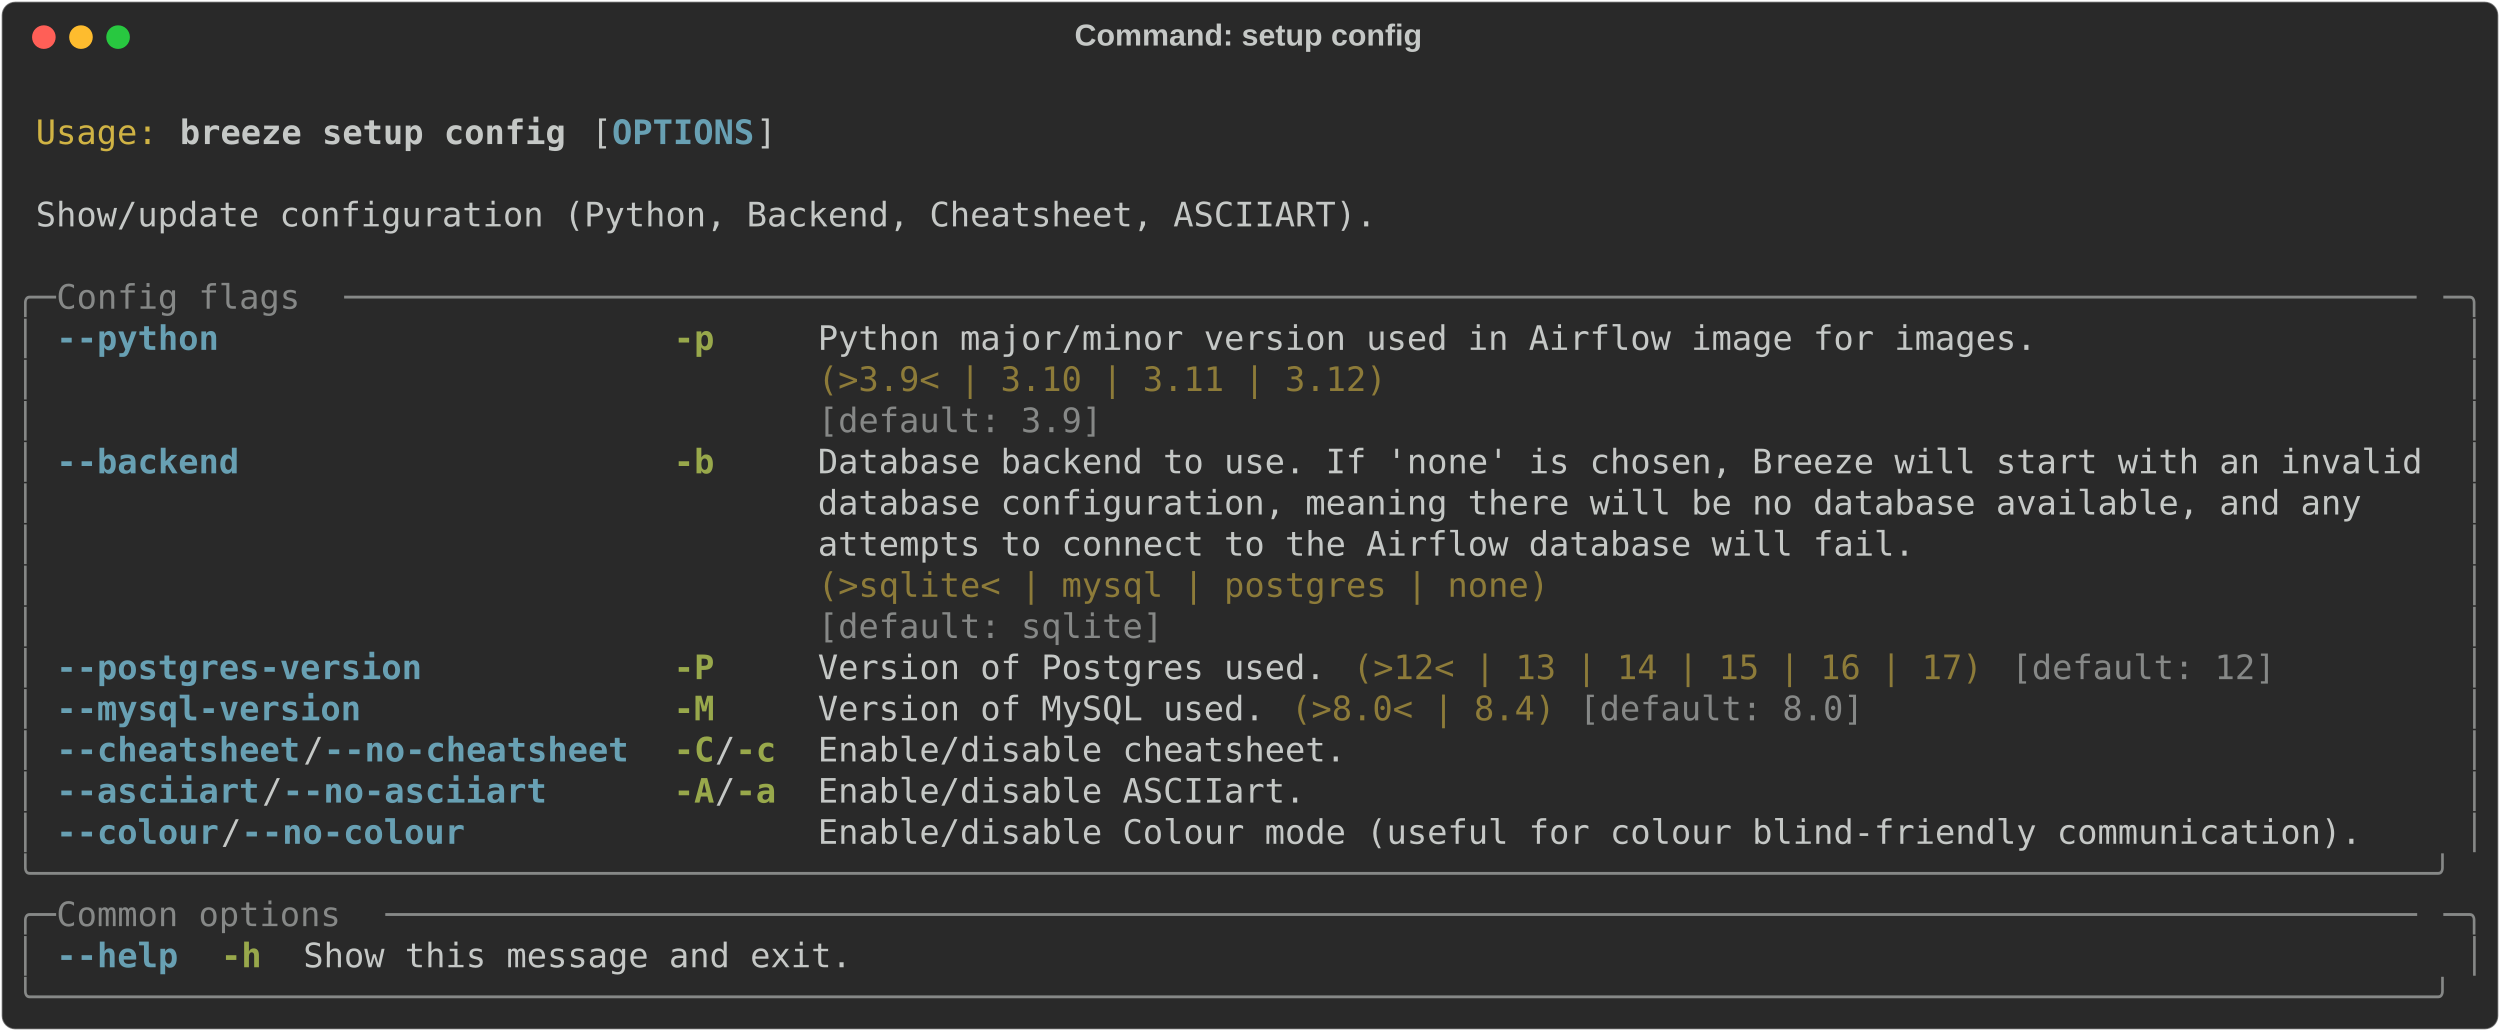
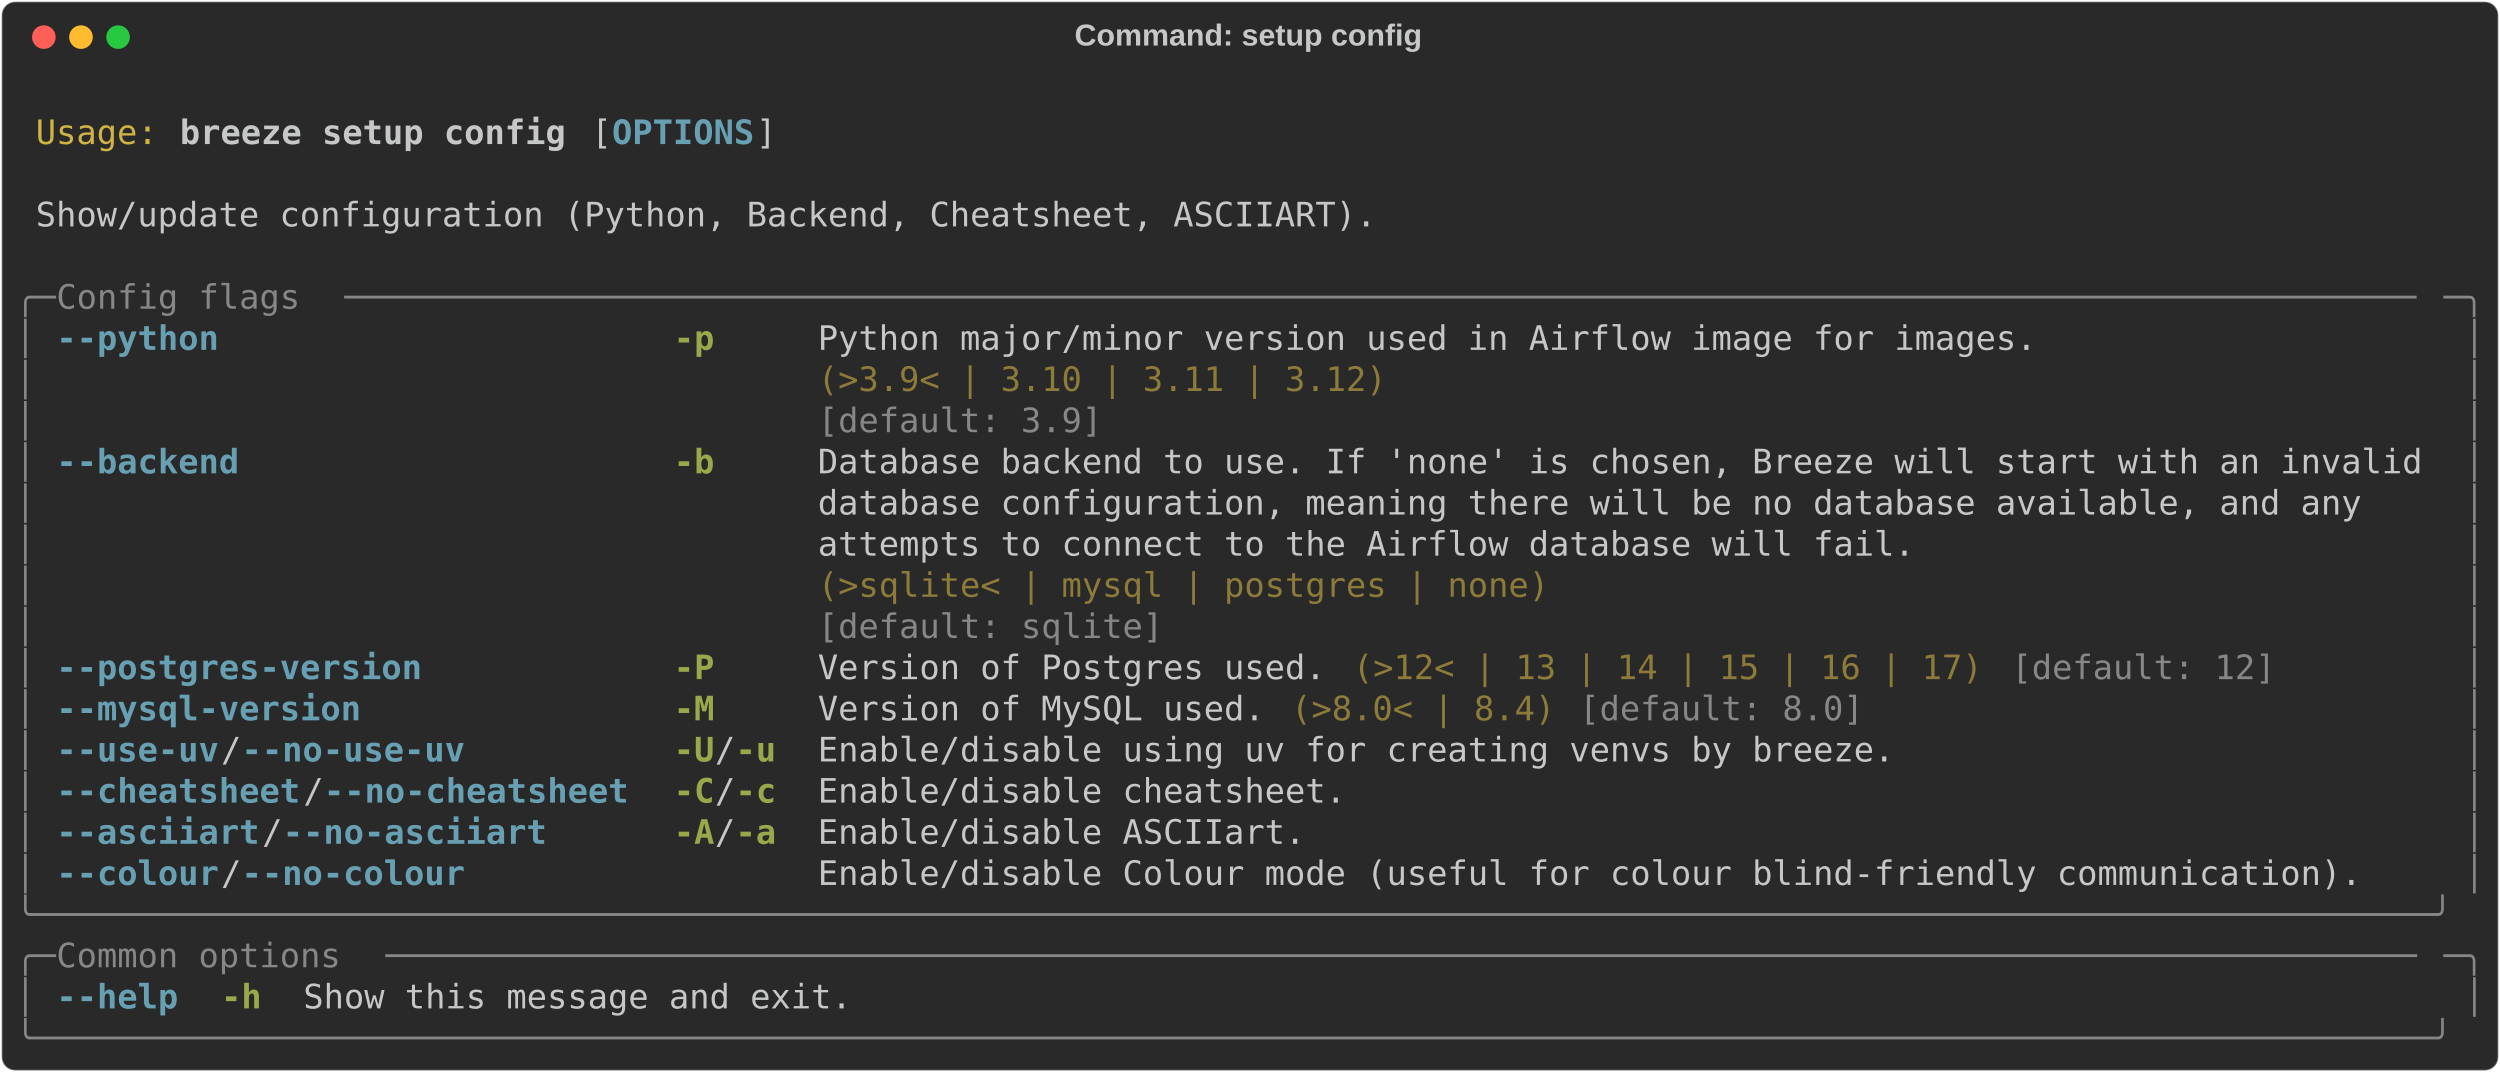
- <svg xmlns="http://www.w3.org/2000/svg" class="rich-terminal" viewBox="0 0 1482 611.2">
+ <svg xmlns="http://www.w3.org/2000/svg" class="rich-terminal" viewBox="0 0 1482 635.6">
  <style>

    @font-face {
        font-family: "Fira Code";
        src: local("FiraCode-Regular"),
                url("https://cdnjs.cloudflare.com/ajax/libs/firacode/6.2.0/woff2/FiraCode-Regular.woff2") format("woff2"),
                url("https://cdnjs.cloudflare.com/ajax/libs/firacode/6.2.0/woff/FiraCode-Regular.woff") format("woff");
        font-style: normal;
        font-weight: 400;
    }
    @font-face {
        font-family: "Fira Code";
        src: local("FiraCode-Bold"),
                url("https://cdnjs.cloudflare.com/ajax/libs/firacode/6.2.0/woff2/FiraCode-Bold.woff2") format("woff2"),
                url("https://cdnjs.cloudflare.com/ajax/libs/firacode/6.2.0/woff/FiraCode-Bold.woff") format("woff");
        font-style: bold;
        font-weight: 700;
    }

    .breeze-setup-config-matrix {
        font-family: Fira Code, monospace;
        font-size: 20px;
        line-height: 24.4px;
        font-variant-east-asian: full-width;
    }

    .breeze-setup-config-title {
        font-size: 18px;
        font-weight: bold;
        font-family: arial;
    }

    .breeze-setup-config-r1 { fill: #c5c8c6 }
.breeze-setup-config-r2 { fill: #d0b344 }
.breeze-setup-config-r3 { fill: #c5c8c6;font-weight: bold }
.breeze-setup-config-r4 { fill: #68a0b3;font-weight: bold }
.breeze-setup-config-r5 { fill: #868887 }
.breeze-setup-config-r6 { fill: #98a84b;font-weight: bold }
.breeze-setup-config-r7 { fill: #8d7b39 }
    </style>
  <defs>
    <clipPath id="breeze-setup-config-clip-terminal">
-       <rect x="0" y="0" width="1463.0" height="560.2" />
+       <rect x="0" y="0" width="1463.0" height="584.6" />
    </clipPath>
    <clipPath id="breeze-setup-config-line-0">
      <rect x="0" y="1.5" width="1464" height="24.65" />
    </clipPath>
    <clipPath id="breeze-setup-config-line-1">
      <rect x="0" y="25.9" width="1464" height="24.65" />
    </clipPath>
    <clipPath id="breeze-setup-config-line-2">
      <rect x="0" y="50.3" width="1464" height="24.65" />
    </clipPath>
    <clipPath id="breeze-setup-config-line-3">
      <rect x="0" y="74.7" width="1464" height="24.65" />
    </clipPath>
    <clipPath id="breeze-setup-config-line-4">
      <rect x="0" y="99.1" width="1464" height="24.65" />
    </clipPath>
    <clipPath id="breeze-setup-config-line-5">
      <rect x="0" y="123.5" width="1464" height="24.65" />
    </clipPath>
    <clipPath id="breeze-setup-config-line-6">
      <rect x="0" y="147.9" width="1464" height="24.65" />
    </clipPath>
    <clipPath id="breeze-setup-config-line-7">
      <rect x="0" y="172.3" width="1464" height="24.65" />
    </clipPath>
    <clipPath id="breeze-setup-config-line-8">
      <rect x="0" y="196.7" width="1464" height="24.65" />
    </clipPath>
    <clipPath id="breeze-setup-config-line-9">
      <rect x="0" y="221.1" width="1464" height="24.65" />
    </clipPath>
    <clipPath id="breeze-setup-config-line-10">
      <rect x="0" y="245.5" width="1464" height="24.65" />
    </clipPath>
    <clipPath id="breeze-setup-config-line-11">
      <rect x="0" y="269.9" width="1464" height="24.65" />
    </clipPath>
    <clipPath id="breeze-setup-config-line-12">
      <rect x="0" y="294.3" width="1464" height="24.65" />
    </clipPath>
    <clipPath id="breeze-setup-config-line-13">
      <rect x="0" y="318.7" width="1464" height="24.65" />
    </clipPath>
    <clipPath id="breeze-setup-config-line-14">
      <rect x="0" y="343.1" width="1464" height="24.65" />
    </clipPath>
    <clipPath id="breeze-setup-config-line-15">
      <rect x="0" y="367.5" width="1464" height="24.65" />
    </clipPath>
    <clipPath id="breeze-setup-config-line-16">
      <rect x="0" y="391.9" width="1464" height="24.65" />
    </clipPath>
    <clipPath id="breeze-setup-config-line-17">
      <rect x="0" y="416.3" width="1464" height="24.65" />
    </clipPath>
    <clipPath id="breeze-setup-config-line-18">
      <rect x="0" y="440.7" width="1464" height="24.65" />
    </clipPath>
    <clipPath id="breeze-setup-config-line-19">
      <rect x="0" y="465.1" width="1464" height="24.65" />
    </clipPath>
    <clipPath id="breeze-setup-config-line-20">
      <rect x="0" y="489.5" width="1464" height="24.65" />
    </clipPath>
    <clipPath id="breeze-setup-config-line-21">
      <rect x="0" y="513.9" width="1464" height="24.65" />
    </clipPath>
+     <clipPath id="breeze-setup-config-line-22">
+       <rect x="0" y="538.3" width="1464" height="24.65" />
+     </clipPath>
  </defs>
-   <rect fill="#292929" stroke="rgba(255,255,255,0.35)" stroke-width="1" x="1" y="1" width="1480" height="609.2" rx="8" />
+   <rect fill="#292929" stroke="rgba(255,255,255,0.35)" stroke-width="1" x="1" y="1" width="1480" height="633.6" rx="8" />
  <text class="breeze-setup-config-title" fill="#c5c8c6" text-anchor="middle" x="740" y="27">Command: setup config</text>
  <g transform="translate(26,22)">
    <circle cx="0" cy="0" r="7" fill="#ff5f57" />
    <circle cx="22" cy="0" r="7" fill="#febc2e" />
    <circle cx="44" cy="0" r="7" fill="#28c840" />
  </g>
  <g transform="translate(9, 41)" clip-path="url(#breeze-setup-config-clip-terminal)">
    <g class="breeze-setup-config-matrix">
      <text class="breeze-setup-config-r1" x="1464" y="20" textLength="12.2" clip-path="url(#breeze-setup-config-line-0)">
</text>
      <text class="breeze-setup-config-r2" x="12.2" y="44.4" textLength="73.2" clip-path="url(#breeze-setup-config-line-1)">Usage:</text>
      <text class="breeze-setup-config-r3" x="97.6" y="44.4" textLength="231.8" clip-path="url(#breeze-setup-config-line-1)">breeze setup config</text>
      <text class="breeze-setup-config-r1" x="341.6" y="44.4" textLength="12.2" clip-path="url(#breeze-setup-config-line-1)">[</text>
      <text class="breeze-setup-config-r4" x="353.8" y="44.4" textLength="85.4" clip-path="url(#breeze-setup-config-line-1)">OPTIONS</text>
      <text class="breeze-setup-config-r1" x="439.2" y="44.4" textLength="12.2" clip-path="url(#breeze-setup-config-line-1)">]</text>
      <text class="breeze-setup-config-r1" x="1464" y="44.4" textLength="12.2" clip-path="url(#breeze-setup-config-line-1)">
</text>
      <text class="breeze-setup-config-r1" x="1464" y="68.8" textLength="12.2" clip-path="url(#breeze-setup-config-line-2)">
</text>
      <text class="breeze-setup-config-r1" x="12.2" y="93.2" textLength="805.2" clip-path="url(#breeze-setup-config-line-3)">Show/update configuration (Python, Backend, Cheatsheet, ASCIIART).</text>
      <text class="breeze-setup-config-r1" x="1464" y="93.2" textLength="12.2" clip-path="url(#breeze-setup-config-line-3)">
</text>
      <text class="breeze-setup-config-r1" x="1464" y="117.6" textLength="12.2" clip-path="url(#breeze-setup-config-line-4)">
</text>
      <text class="breeze-setup-config-r5" x="0" y="142" textLength="24.4" clip-path="url(#breeze-setup-config-line-5)">╭─</text>
      <text class="breeze-setup-config-r5" x="24.4" y="142" textLength="170.8" clip-path="url(#breeze-setup-config-line-5)"> Config flags </text>
      <text class="breeze-setup-config-r5" x="195.2" y="142" textLength="1244.4" clip-path="url(#breeze-setup-config-line-5)">──────────────────────────────────────────────────────────────────────────────────────────────────────</text>
      <text class="breeze-setup-config-r5" x="1439.6" y="142" textLength="24.4" clip-path="url(#breeze-setup-config-line-5)">─╮</text>
      <text class="breeze-setup-config-r1" x="1464" y="142" textLength="12.2" clip-path="url(#breeze-setup-config-line-5)">
</text>
      <text class="breeze-setup-config-r5" x="0" y="166.4" textLength="12.2" clip-path="url(#breeze-setup-config-line-6)">│</text>
      <text class="breeze-setup-config-r4" x="24.4" y="166.4" textLength="97.6" clip-path="url(#breeze-setup-config-line-6)">--python</text>
      <text class="breeze-setup-config-r6" x="390.4" y="166.4" textLength="24.4" clip-path="url(#breeze-setup-config-line-6)">-p</text>
      <text class="breeze-setup-config-r1" x="475.8" y="166.4" textLength="732" clip-path="url(#breeze-setup-config-line-6)">Python major/minor version used in Airflow image for images.</text>
      <text class="breeze-setup-config-r5" x="1451.8" y="166.4" textLength="12.2" clip-path="url(#breeze-setup-config-line-6)">│</text>
      <text class="breeze-setup-config-r1" x="1464" y="166.4" textLength="12.2" clip-path="url(#breeze-setup-config-line-6)">
</text>
      <text class="breeze-setup-config-r5" x="0" y="190.8" textLength="12.2" clip-path="url(#breeze-setup-config-line-7)">│</text>
      <text class="breeze-setup-config-r7" x="475.8" y="190.8" textLength="732" clip-path="url(#breeze-setup-config-line-7)">(&gt;3.9&lt; | 3.10 | 3.11 | 3.12)                                </text>
      <text class="breeze-setup-config-r5" x="1451.8" y="190.8" textLength="12.2" clip-path="url(#breeze-setup-config-line-7)">│</text>
      <text class="breeze-setup-config-r1" x="1464" y="190.8" textLength="12.2" clip-path="url(#breeze-setup-config-line-7)">
</text>
      <text class="breeze-setup-config-r5" x="0" y="215.2" textLength="12.2" clip-path="url(#breeze-setup-config-line-8)">│</text>
      <text class="breeze-setup-config-r5" x="475.8" y="215.2" textLength="732" clip-path="url(#breeze-setup-config-line-8)">[default: 3.9]                                              </text>
      <text class="breeze-setup-config-r5" x="1451.8" y="215.2" textLength="12.2" clip-path="url(#breeze-setup-config-line-8)">│</text>
      <text class="breeze-setup-config-r1" x="1464" y="215.2" textLength="12.2" clip-path="url(#breeze-setup-config-line-8)">
</text>
      <text class="breeze-setup-config-r5" x="0" y="239.6" textLength="12.2" clip-path="url(#breeze-setup-config-line-9)">│</text>
      <text class="breeze-setup-config-r4" x="24.4" y="239.6" textLength="109.8" clip-path="url(#breeze-setup-config-line-9)">--backend</text>
      <text class="breeze-setup-config-r6" x="390.4" y="239.6" textLength="24.4" clip-path="url(#breeze-setup-config-line-9)">-b</text>
      <text class="breeze-setup-config-r1" x="475.8" y="239.6" textLength="963.8" clip-path="url(#breeze-setup-config-line-9)">Database backend to use. If 'none' is chosen, Breeze will start with an invalid</text>
      <text class="breeze-setup-config-r5" x="1451.8" y="239.6" textLength="12.2" clip-path="url(#breeze-setup-config-line-9)">│</text>
      <text class="breeze-setup-config-r1" x="1464" y="239.6" textLength="12.2" clip-path="url(#breeze-setup-config-line-9)">
</text>
      <text class="breeze-setup-config-r5" x="0" y="264" textLength="12.2" clip-path="url(#breeze-setup-config-line-10)">│</text>
      <text class="breeze-setup-config-r1" x="475.8" y="264" textLength="963.8" clip-path="url(#breeze-setup-config-line-10)">database configuration, meaning there will be no database available, and any   </text>
      <text class="breeze-setup-config-r5" x="1451.8" y="264" textLength="12.2" clip-path="url(#breeze-setup-config-line-10)">│</text>
      <text class="breeze-setup-config-r1" x="1464" y="264" textLength="12.2" clip-path="url(#breeze-setup-config-line-10)">
</text>
      <text class="breeze-setup-config-r5" x="0" y="288.4" textLength="12.2" clip-path="url(#breeze-setup-config-line-11)">│</text>
      <text class="breeze-setup-config-r1" x="475.8" y="288.4" textLength="963.8" clip-path="url(#breeze-setup-config-line-11)">attempts to connect to the Airflow database will fail.                         </text>
      <text class="breeze-setup-config-r5" x="1451.8" y="288.4" textLength="12.2" clip-path="url(#breeze-setup-config-line-11)">│</text>
      <text class="breeze-setup-config-r1" x="1464" y="288.4" textLength="12.2" clip-path="url(#breeze-setup-config-line-11)">
</text>
      <text class="breeze-setup-config-r5" x="0" y="312.8" textLength="12.2" clip-path="url(#breeze-setup-config-line-12)">│</text>
      <text class="breeze-setup-config-r7" x="475.8" y="312.8" textLength="963.8" clip-path="url(#breeze-setup-config-line-12)">(&gt;sqlite&lt; | mysql | postgres | none)                                           </text>
      <text class="breeze-setup-config-r5" x="1451.8" y="312.8" textLength="12.2" clip-path="url(#breeze-setup-config-line-12)">│</text>
      <text class="breeze-setup-config-r1" x="1464" y="312.8" textLength="12.2" clip-path="url(#breeze-setup-config-line-12)">
</text>
      <text class="breeze-setup-config-r5" x="0" y="337.2" textLength="12.2" clip-path="url(#breeze-setup-config-line-13)">│</text>
      <text class="breeze-setup-config-r5" x="475.8" y="337.2" textLength="963.8" clip-path="url(#breeze-setup-config-line-13)">[default: sqlite]                                                              </text>
      <text class="breeze-setup-config-r5" x="1451.8" y="337.2" textLength="12.2" clip-path="url(#breeze-setup-config-line-13)">│</text>
      <text class="breeze-setup-config-r1" x="1464" y="337.2" textLength="12.2" clip-path="url(#breeze-setup-config-line-13)">
</text>
      <text class="breeze-setup-config-r5" x="0" y="361.6" textLength="12.2" clip-path="url(#breeze-setup-config-line-14)">│</text>
      <text class="breeze-setup-config-r4" x="24.4" y="361.6" textLength="219.6" clip-path="url(#breeze-setup-config-line-14)">--postgres-version</text>
      <text class="breeze-setup-config-r6" x="390.4" y="361.6" textLength="24.4" clip-path="url(#breeze-setup-config-line-14)">-P</text>
      <text class="breeze-setup-config-r1" x="475.8" y="361.6" textLength="305" clip-path="url(#breeze-setup-config-line-14)">Version of Postgres used.</text>
      <text class="breeze-setup-config-r7" x="793" y="361.6" textLength="378.2" clip-path="url(#breeze-setup-config-line-14)">(&gt;12&lt; | 13 | 14 | 15 | 16 | 17)</text>
      <text class="breeze-setup-config-r5" x="1183.4" y="361.6" textLength="158.6" clip-path="url(#breeze-setup-config-line-14)">[default: 12]</text>
      <text class="breeze-setup-config-r5" x="1451.8" y="361.6" textLength="12.2" clip-path="url(#breeze-setup-config-line-14)">│</text>
      <text class="breeze-setup-config-r1" x="1464" y="361.6" textLength="12.2" clip-path="url(#breeze-setup-config-line-14)">
</text>
      <text class="breeze-setup-config-r5" x="0" y="386" textLength="12.2" clip-path="url(#breeze-setup-config-line-15)">│</text>
      <text class="breeze-setup-config-r4" x="24.4" y="386" textLength="183" clip-path="url(#breeze-setup-config-line-15)">--mysql-version</text>
      <text class="breeze-setup-config-r6" x="390.4" y="386" textLength="24.4" clip-path="url(#breeze-setup-config-line-15)">-M</text>
      <text class="breeze-setup-config-r1" x="475.8" y="386" textLength="268.4" clip-path="url(#breeze-setup-config-line-15)">Version of MySQL used.</text>
      <text class="breeze-setup-config-r7" x="756.4" y="386" textLength="158.6" clip-path="url(#breeze-setup-config-line-15)">(&gt;8.0&lt; | 8.4)</text>
      <text class="breeze-setup-config-r5" x="927.2" y="386" textLength="170.8" clip-path="url(#breeze-setup-config-line-15)">[default: 8.0]</text>
      <text class="breeze-setup-config-r5" x="1451.8" y="386" textLength="12.2" clip-path="url(#breeze-setup-config-line-15)">│</text>
      <text class="breeze-setup-config-r1" x="1464" y="386" textLength="12.2" clip-path="url(#breeze-setup-config-line-15)">
</text>
      <text class="breeze-setup-config-r5" x="0" y="410.4" textLength="12.2" clip-path="url(#breeze-setup-config-line-16)">│</text>
-       <text class="breeze-setup-config-r4" x="24.4" y="410.4" textLength="146.4" clip-path="url(#breeze-setup-config-line-16)">--cheatsheet</text>
-       <text class="breeze-setup-config-r1" x="170.8" y="410.4" textLength="12.2" clip-path="url(#breeze-setup-config-line-16)">/</text>
-       <text class="breeze-setup-config-r4" x="183" y="410.4" textLength="183" clip-path="url(#breeze-setup-config-line-16)">--no-cheatsheet</text>
-       <text class="breeze-setup-config-r6" x="390.4" y="410.4" textLength="24.4" clip-path="url(#breeze-setup-config-line-16)">-C</text>
+       <text class="breeze-setup-config-r4" x="24.4" y="410.4" textLength="97.6" clip-path="url(#breeze-setup-config-line-16)">--use-uv</text>
+       <text class="breeze-setup-config-r1" x="122" y="410.4" textLength="12.2" clip-path="url(#breeze-setup-config-line-16)">/</text>
+       <text class="breeze-setup-config-r4" x="134.2" y="410.4" textLength="134.2" clip-path="url(#breeze-setup-config-line-16)">--no-use-uv</text>
+       <text class="breeze-setup-config-r6" x="390.4" y="410.4" textLength="24.4" clip-path="url(#breeze-setup-config-line-16)">-U</text>
      <text class="breeze-setup-config-r1" x="414.8" y="410.4" textLength="12.2" clip-path="url(#breeze-setup-config-line-16)">/</text>
-       <text class="breeze-setup-config-r6" x="427" y="410.4" textLength="24.4" clip-path="url(#breeze-setup-config-line-16)">-c</text>
-       <text class="breeze-setup-config-r1" x="475.8" y="410.4" textLength="317.2" clip-path="url(#breeze-setup-config-line-16)">Enable/disable cheatsheet.</text>
+       <text class="breeze-setup-config-r6" x="427" y="410.4" textLength="24.4" clip-path="url(#breeze-setup-config-line-16)">-u</text>
+       <text class="breeze-setup-config-r1" x="475.8" y="410.4" textLength="646.6" clip-path="url(#breeze-setup-config-line-16)">Enable/disable using uv for creating venvs by breeze.</text>
      <text class="breeze-setup-config-r5" x="1451.8" y="410.4" textLength="12.2" clip-path="url(#breeze-setup-config-line-16)">│</text>
      <text class="breeze-setup-config-r1" x="1464" y="410.4" textLength="12.2" clip-path="url(#breeze-setup-config-line-16)">
</text>
      <text class="breeze-setup-config-r5" x="0" y="434.8" textLength="12.2" clip-path="url(#breeze-setup-config-line-17)">│</text>
-       <text class="breeze-setup-config-r4" x="24.4" y="434.8" textLength="122" clip-path="url(#breeze-setup-config-line-17)">--asciiart</text>
-       <text class="breeze-setup-config-r1" x="146.4" y="434.8" textLength="12.2" clip-path="url(#breeze-setup-config-line-17)">/</text>
-       <text class="breeze-setup-config-r4" x="158.6" y="434.8" textLength="158.6" clip-path="url(#breeze-setup-config-line-17)">--no-asciiart</text>
-       <text class="breeze-setup-config-r6" x="390.4" y="434.8" textLength="24.4" clip-path="url(#breeze-setup-config-line-17)">-A</text>
+       <text class="breeze-setup-config-r4" x="24.4" y="434.8" textLength="146.4" clip-path="url(#breeze-setup-config-line-17)">--cheatsheet</text>
+       <text class="breeze-setup-config-r1" x="170.8" y="434.8" textLength="12.2" clip-path="url(#breeze-setup-config-line-17)">/</text>
+       <text class="breeze-setup-config-r4" x="183" y="434.8" textLength="183" clip-path="url(#breeze-setup-config-line-17)">--no-cheatsheet</text>
+       <text class="breeze-setup-config-r6" x="390.4" y="434.8" textLength="24.4" clip-path="url(#breeze-setup-config-line-17)">-C</text>
      <text class="breeze-setup-config-r1" x="414.8" y="434.8" textLength="12.2" clip-path="url(#breeze-setup-config-line-17)">/</text>
-       <text class="breeze-setup-config-r6" x="427" y="434.8" textLength="24.4" clip-path="url(#breeze-setup-config-line-17)">-a</text>
-       <text class="breeze-setup-config-r1" x="475.8" y="434.8" textLength="292.8" clip-path="url(#breeze-setup-config-line-17)">Enable/disable ASCIIart.</text>
+       <text class="breeze-setup-config-r6" x="427" y="434.8" textLength="24.4" clip-path="url(#breeze-setup-config-line-17)">-c</text>
+       <text class="breeze-setup-config-r1" x="475.8" y="434.8" textLength="317.2" clip-path="url(#breeze-setup-config-line-17)">Enable/disable cheatsheet.</text>
      <text class="breeze-setup-config-r5" x="1451.8" y="434.8" textLength="12.2" clip-path="url(#breeze-setup-config-line-17)">│</text>
      <text class="breeze-setup-config-r1" x="1464" y="434.8" textLength="12.2" clip-path="url(#breeze-setup-config-line-17)">
</text>
      <text class="breeze-setup-config-r5" x="0" y="459.2" textLength="12.2" clip-path="url(#breeze-setup-config-line-18)">│</text>
-       <text class="breeze-setup-config-r4" x="24.4" y="459.2" textLength="97.6" clip-path="url(#breeze-setup-config-line-18)">--colour</text>
-       <text class="breeze-setup-config-r1" x="122" y="459.2" textLength="12.2" clip-path="url(#breeze-setup-config-line-18)">/</text>
-       <text class="breeze-setup-config-r4" x="134.2" y="459.2" textLength="134.2" clip-path="url(#breeze-setup-config-line-18)">--no-colour</text>
-       <text class="breeze-setup-config-r1" x="475.8" y="459.2" textLength="927.2" clip-path="url(#breeze-setup-config-line-18)">Enable/disable Colour mode (useful for colour blind-friendly communication).</text>
+       <text class="breeze-setup-config-r4" x="24.4" y="459.2" textLength="122" clip-path="url(#breeze-setup-config-line-18)">--asciiart</text>
+       <text class="breeze-setup-config-r1" x="146.4" y="459.2" textLength="12.2" clip-path="url(#breeze-setup-config-line-18)">/</text>
+       <text class="breeze-setup-config-r4" x="158.6" y="459.2" textLength="158.6" clip-path="url(#breeze-setup-config-line-18)">--no-asciiart</text>
+       <text class="breeze-setup-config-r6" x="390.4" y="459.2" textLength="24.4" clip-path="url(#breeze-setup-config-line-18)">-A</text>
+       <text class="breeze-setup-config-r1" x="414.8" y="459.2" textLength="12.2" clip-path="url(#breeze-setup-config-line-18)">/</text>
+       <text class="breeze-setup-config-r6" x="427" y="459.2" textLength="24.4" clip-path="url(#breeze-setup-config-line-18)">-a</text>
+       <text class="breeze-setup-config-r1" x="475.8" y="459.2" textLength="292.8" clip-path="url(#breeze-setup-config-line-18)">Enable/disable ASCIIart.</text>
      <text class="breeze-setup-config-r5" x="1451.8" y="459.2" textLength="12.2" clip-path="url(#breeze-setup-config-line-18)">│</text>
      <text class="breeze-setup-config-r1" x="1464" y="459.2" textLength="12.2" clip-path="url(#breeze-setup-config-line-18)">
</text>
-       <text class="breeze-setup-config-r5" x="0" y="483.6" textLength="1464" clip-path="url(#breeze-setup-config-line-19)">╰──────────────────────────────────────────────────────────────────────────────────────────────────────────────────────╯</text>
+       <text class="breeze-setup-config-r5" x="0" y="483.6" textLength="12.2" clip-path="url(#breeze-setup-config-line-19)">│</text>
+       <text class="breeze-setup-config-r4" x="24.4" y="483.6" textLength="97.6" clip-path="url(#breeze-setup-config-line-19)">--colour</text>
+       <text class="breeze-setup-config-r1" x="122" y="483.6" textLength="12.2" clip-path="url(#breeze-setup-config-line-19)">/</text>
+       <text class="breeze-setup-config-r4" x="134.2" y="483.6" textLength="134.2" clip-path="url(#breeze-setup-config-line-19)">--no-colour</text>
+       <text class="breeze-setup-config-r1" x="475.8" y="483.6" textLength="927.2" clip-path="url(#breeze-setup-config-line-19)">Enable/disable Colour mode (useful for colour blind-friendly communication).</text>
+       <text class="breeze-setup-config-r5" x="1451.8" y="483.6" textLength="12.2" clip-path="url(#breeze-setup-config-line-19)">│</text>
      <text class="breeze-setup-config-r1" x="1464" y="483.6" textLength="12.2" clip-path="url(#breeze-setup-config-line-19)">
</text>
-       <text class="breeze-setup-config-r5" x="0" y="508" textLength="24.4" clip-path="url(#breeze-setup-config-line-20)">╭─</text>
-       <text class="breeze-setup-config-r5" x="24.4" y="508" textLength="195.2" clip-path="url(#breeze-setup-config-line-20)"> Common options </text>
-       <text class="breeze-setup-config-r5" x="219.6" y="508" textLength="1220" clip-path="url(#breeze-setup-config-line-20)">────────────────────────────────────────────────────────────────────────────────────────────────────</text>
-       <text class="breeze-setup-config-r5" x="1439.6" y="508" textLength="24.4" clip-path="url(#breeze-setup-config-line-20)">─╮</text>
+       <text class="breeze-setup-config-r5" x="0" y="508" textLength="1464" clip-path="url(#breeze-setup-config-line-20)">╰──────────────────────────────────────────────────────────────────────────────────────────────────────────────────────╯</text>
      <text class="breeze-setup-config-r1" x="1464" y="508" textLength="12.2" clip-path="url(#breeze-setup-config-line-20)">
</text>
-       <text class="breeze-setup-config-r5" x="0" y="532.4" textLength="12.2" clip-path="url(#breeze-setup-config-line-21)">│</text>
-       <text class="breeze-setup-config-r4" x="24.4" y="532.4" textLength="73.2" clip-path="url(#breeze-setup-config-line-21)">--help</text>
-       <text class="breeze-setup-config-r6" x="122" y="532.4" textLength="24.4" clip-path="url(#breeze-setup-config-line-21)">-h</text>
-       <text class="breeze-setup-config-r1" x="170.8" y="532.4" textLength="329.4" clip-path="url(#breeze-setup-config-line-21)">Show this message and exit.</text>
-       <text class="breeze-setup-config-r5" x="1451.8" y="532.4" textLength="12.2" clip-path="url(#breeze-setup-config-line-21)">│</text>
+       <text class="breeze-setup-config-r5" x="0" y="532.4" textLength="24.4" clip-path="url(#breeze-setup-config-line-21)">╭─</text>
+       <text class="breeze-setup-config-r5" x="24.4" y="532.4" textLength="195.2" clip-path="url(#breeze-setup-config-line-21)"> Common options </text>
+       <text class="breeze-setup-config-r5" x="219.6" y="532.4" textLength="1220" clip-path="url(#breeze-setup-config-line-21)">────────────────────────────────────────────────────────────────────────────────────────────────────</text>
+       <text class="breeze-setup-config-r5" x="1439.6" y="532.4" textLength="24.4" clip-path="url(#breeze-setup-config-line-21)">─╮</text>
      <text class="breeze-setup-config-r1" x="1464" y="532.4" textLength="12.2" clip-path="url(#breeze-setup-config-line-21)">
</text>
-       <text class="breeze-setup-config-r5" x="0" y="556.8" textLength="1464" clip-path="url(#breeze-setup-config-line-22)">╰──────────────────────────────────────────────────────────────────────────────────────────────────────────────────────╯</text>
+       <text class="breeze-setup-config-r5" x="0" y="556.8" textLength="12.2" clip-path="url(#breeze-setup-config-line-22)">│</text>
+       <text class="breeze-setup-config-r4" x="24.4" y="556.8" textLength="73.2" clip-path="url(#breeze-setup-config-line-22)">--help</text>
+       <text class="breeze-setup-config-r6" x="122" y="556.8" textLength="24.4" clip-path="url(#breeze-setup-config-line-22)">-h</text>
+       <text class="breeze-setup-config-r1" x="170.8" y="556.8" textLength="329.4" clip-path="url(#breeze-setup-config-line-22)">Show this message and exit.</text>
+       <text class="breeze-setup-config-r5" x="1451.8" y="556.8" textLength="12.2" clip-path="url(#breeze-setup-config-line-22)">│</text>
      <text class="breeze-setup-config-r1" x="1464" y="556.8" textLength="12.2" clip-path="url(#breeze-setup-config-line-22)">
+ </text>
+       <text class="breeze-setup-config-r5" x="0" y="581.2" textLength="1464" clip-path="url(#breeze-setup-config-line-23)">╰──────────────────────────────────────────────────────────────────────────────────────────────────────────────────────╯</text>
+       <text class="breeze-setup-config-r1" x="1464" y="581.2" textLength="12.2" clip-path="url(#breeze-setup-config-line-23)">
</text>
    </g>
  </g>
</svg>
